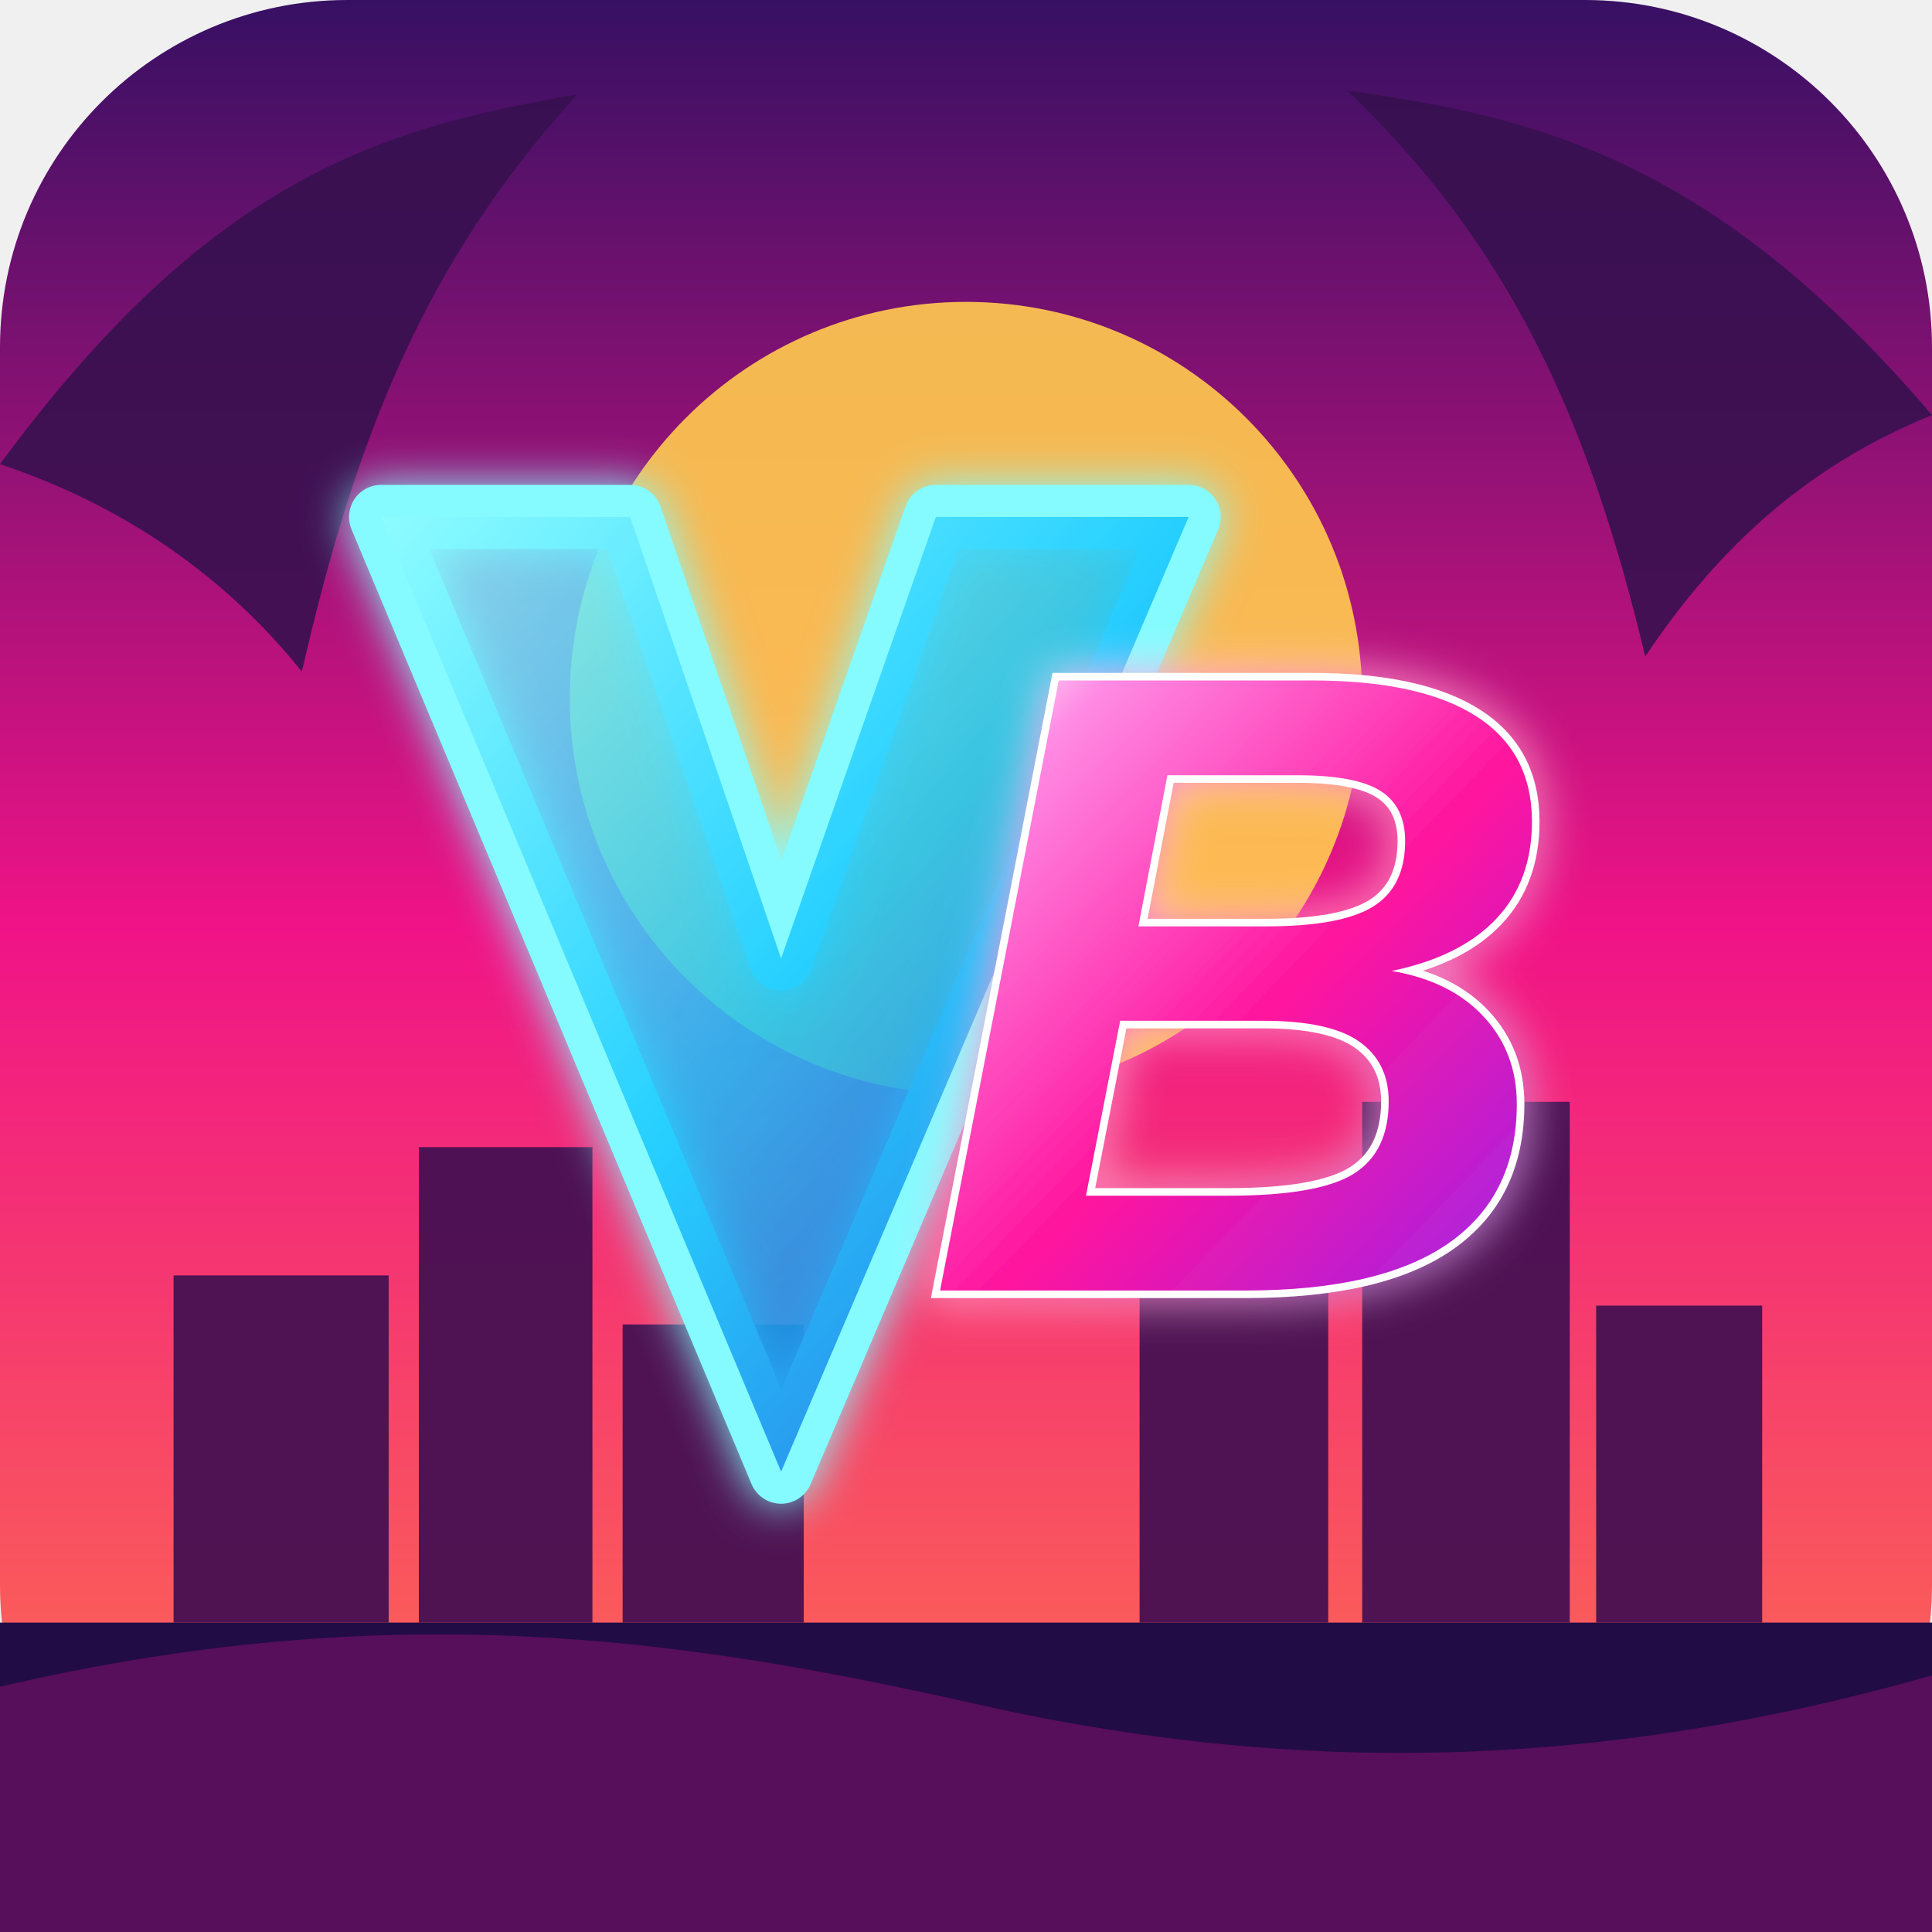
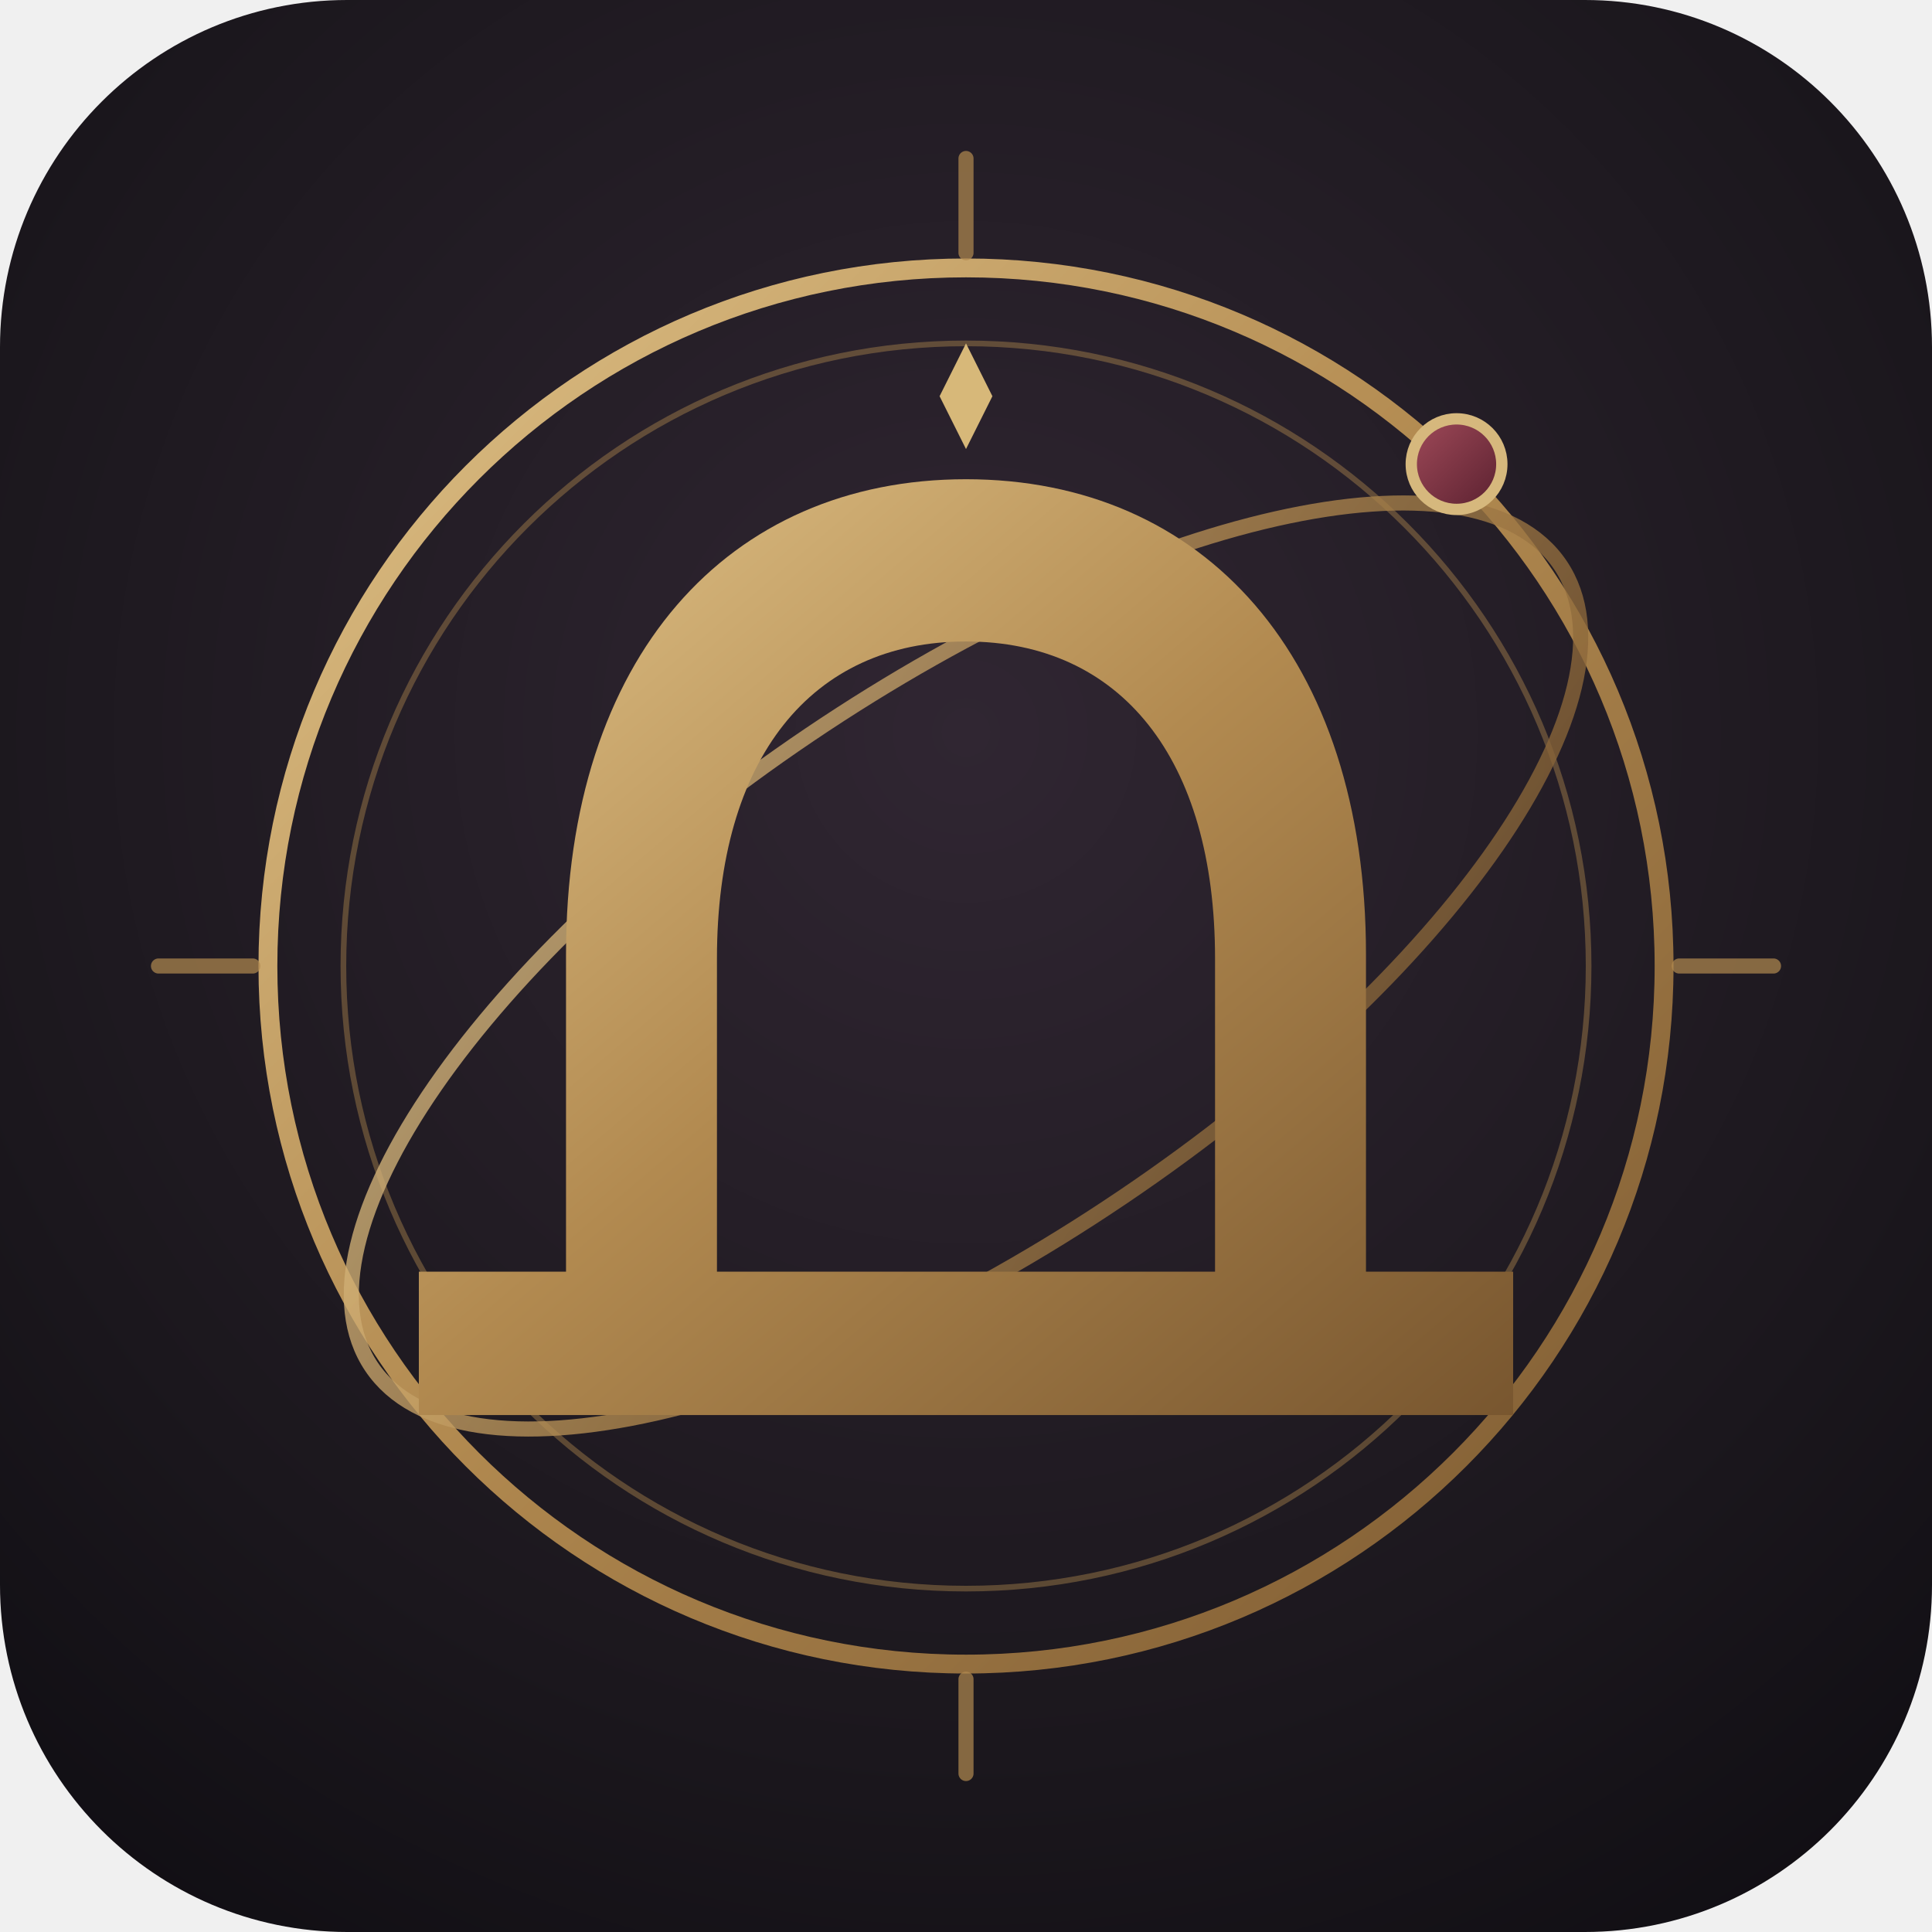
- <svg xmlns="http://www.w3.org/2000/svg" viewBox="0 0 512 512" role="img" aria-label="Vanguard Bay">
+ <svg xmlns="http://www.w3.org/2000/svg" viewBox="0 0 512 512" role="img" aria-label="Universo Oblívio">
  <defs>
-     <linearGradient id="sky" x1="0" y1="0" x2="0" y2="1">
-       <stop stop-color="#351063" />
-       <stop offset=".48" stop-color="#f01387" />
-       <stop offset="1" stop-color="#ff7b46" />
+     <radialGradient id="bg" cx="50%" cy="38%" r="75%">
+       <stop offset="0" stop-color="#302632" />
+       <stop offset=".7" stop-color="#1b171d" />
+       <stop offset="1" stop-color="#100e13" />
+     </radialGradient>
+     <linearGradient id="gold" x1="0" y1="0" x2="1" y2="1">
+       <stop offset="0" stop-color="#e2c58b" />
+       <stop offset=".48" stop-color="#b28a50" />
+       <stop offset="1" stop-color="#78562f" />
    </linearGradient>
-     <linearGradient id="v" x1="0" y1="0" x2="1" y2="1">
-       <stop stop-color="#8ffcff" />
-       <stop offset=".5" stop-color="#13c7ff" />
-       <stop offset="1" stop-color="#1b4bd8" />
+     <linearGradient id="wine" x1="0" y1="0" x2="1" y2="1">
+       <stop offset="0" stop-color="#a04a59" />
+       <stop offset="1" stop-color="#59202f" />
    </linearGradient>
-     <linearGradient id="b" x1="0" y1="0" x2="1" y2="1">
-       <stop stop-color="#fff" />
-       <stop offset=".14" stop-color="#ff8be4" />
-       <stop offset=".55" stop-color="#ff149d" />
-       <stop offset="1" stop-color="#9f25e8" />
-     </linearGradient>
-     <filter id="glow">
-       <feGaussianBlur stdDeviation="6" result="b" />
-       <feMerge>
-         <feMergeNode in="b" />
-         <feMergeNode in="SourceGraphic" />
-       </feMerge>
-     </filter>
  </defs>
-   <rect width="512" height="512" rx="92" fill="url(#sky)" />
-   <circle cx="256" cy="185" r="105" fill="#ffc84f" opacity=".92" />
-   <g opacity=".9" fill="#36104f">
-     <path d="M0 123C56 47 101 34 153 25 112 70 94 117 80 178 60 153 33 134 0 123Z" />
-     <path d="M512 110C454 42 407 31 357 24c43 41 64 87 79 150 20-30 44-51 76-64Z" />
-   </g>
-   <g fill="#461052" opacity=".95">
-     <rect x="46" y="338" width="57" height="92" />
-     <rect x="111" y="304" width="46" height="126" />
-     <rect x="165" y="351" width="48" height="79" />
-     <rect x="302" y="326" width="50" height="104" />
-     <rect x="361" y="292" width="55" height="138" />
-     <rect x="423" y="346" width="44" height="84" />
-   </g>
-   <rect y="430" width="512" height="82" fill="#220c46" />
-   <path d="M101 137 207 390 315 137h-67l-41 117-40-117Z" fill="none" stroke="#85fbff" stroke-width="17" stroke-linejoin="round" filter="url(#glow)" />
-   <path d="M101 137 207 390 315 137h-67l-41 117-40-117Z" fill="url(#v)" opacity=".83" />
-   <text x="245" y="342" font-family="Arial Black,Arial,sans-serif" font-size="235" font-style="italic" font-weight="900" fill="url(#b)" stroke="#fff" stroke-width="4" paint-order="stroke" filter="url(#glow)">B</text>
-   <path d="M0 447c103-24 180-13 256 4 87 20 168 18 256-7v68H0Z" fill="#ff149d" opacity=".24" />
+   <rect width="512" height="512" rx="92" fill="url(#bg)" />
+   <circle cx="256" cy="256" r="185" fill="none" stroke="url(#gold)" stroke-width="5" />
+   <circle cx="256" cy="256" r="165" fill="none" stroke="#b28a50" stroke-opacity=".42" stroke-width="1.5" />
+   <ellipse cx="256" cy="256" rx="190" ry="74" transform="rotate(-34 256 256)" fill="none" stroke="url(#gold)" stroke-width="4" stroke-opacity=".78" />
+   <path d="M150 337V253c0-79 43-126 106-126s106 47 106 126v84h39v38H111v-38h39Zm40 0h132v-83c0-53-25-84-66-84s-66 31-66 84v83Z" fill="url(#gold)" fill-rule="evenodd" />
+   <circle cx="386" cy="123" r="12" fill="url(#wine)" stroke="#d6b87d" stroke-width="3" />
+   <path d="M256 42v25M256 445v25M42 256h25M445 256h25" stroke="#b28a50" stroke-width="4" stroke-linecap="round" opacity=".7" />
+   <path d="m256 91 7 14-7 14-7-14 7-14Z" fill="#d7b879" />
</svg>
